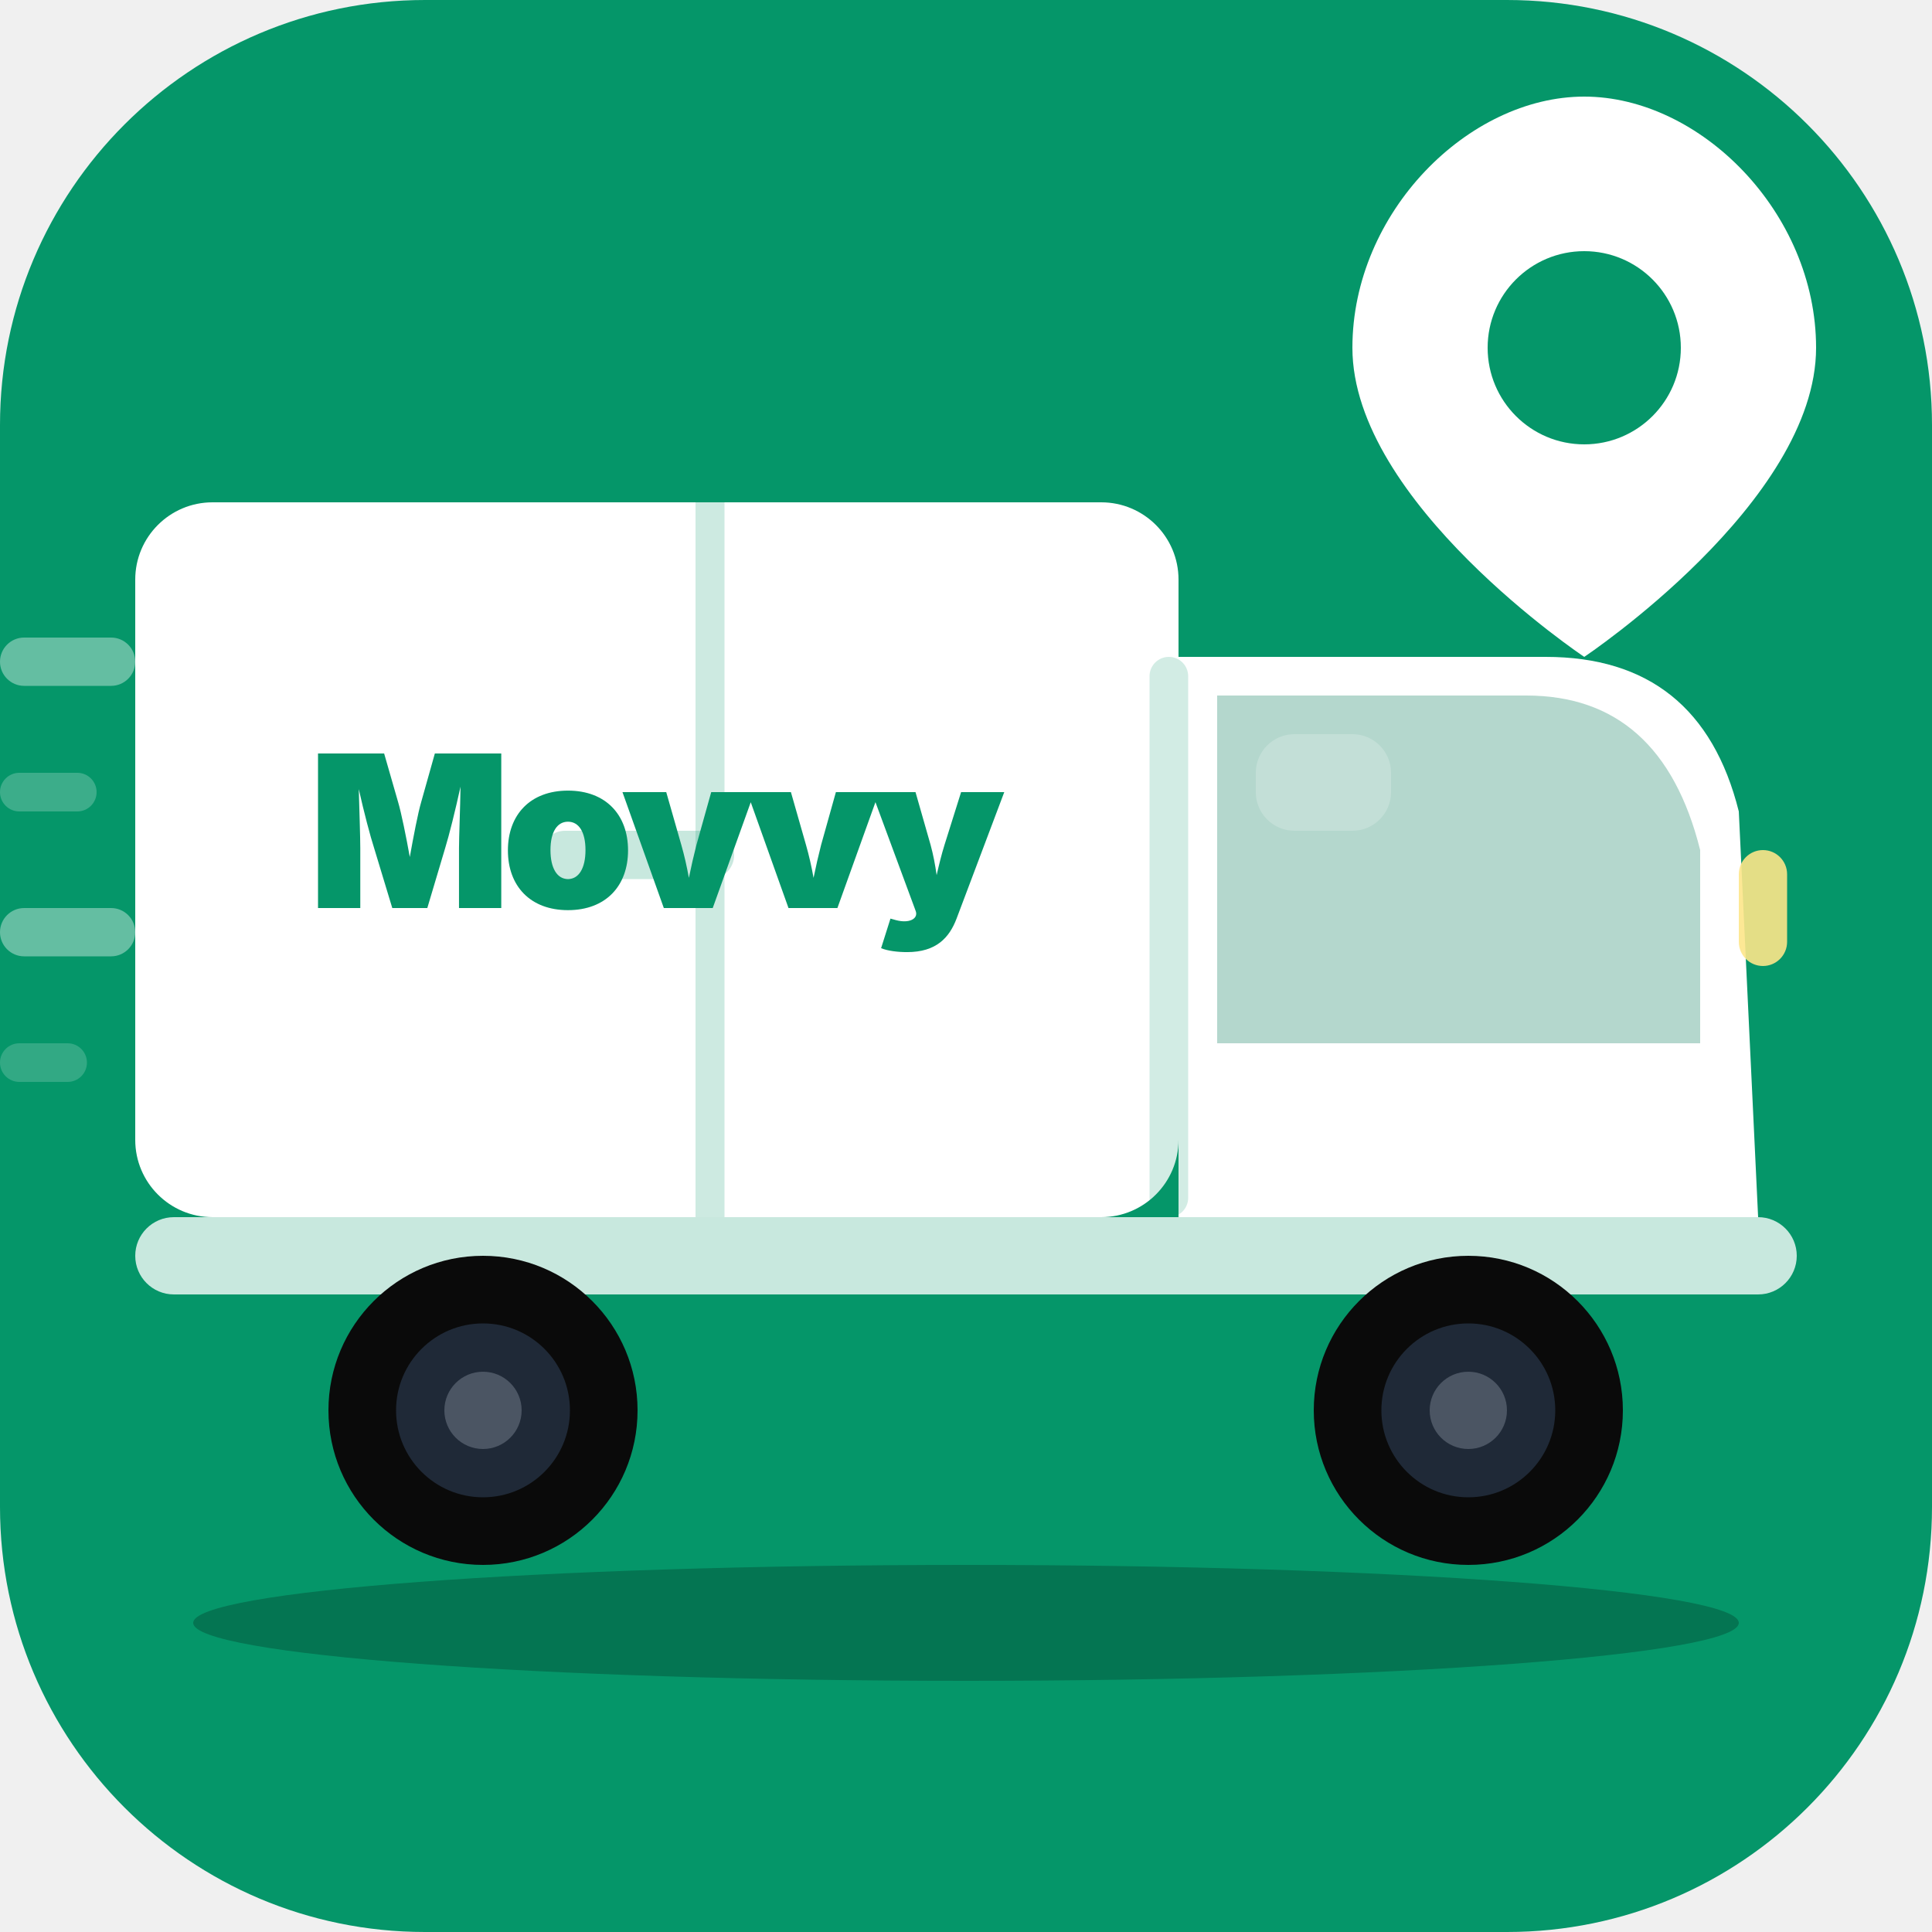
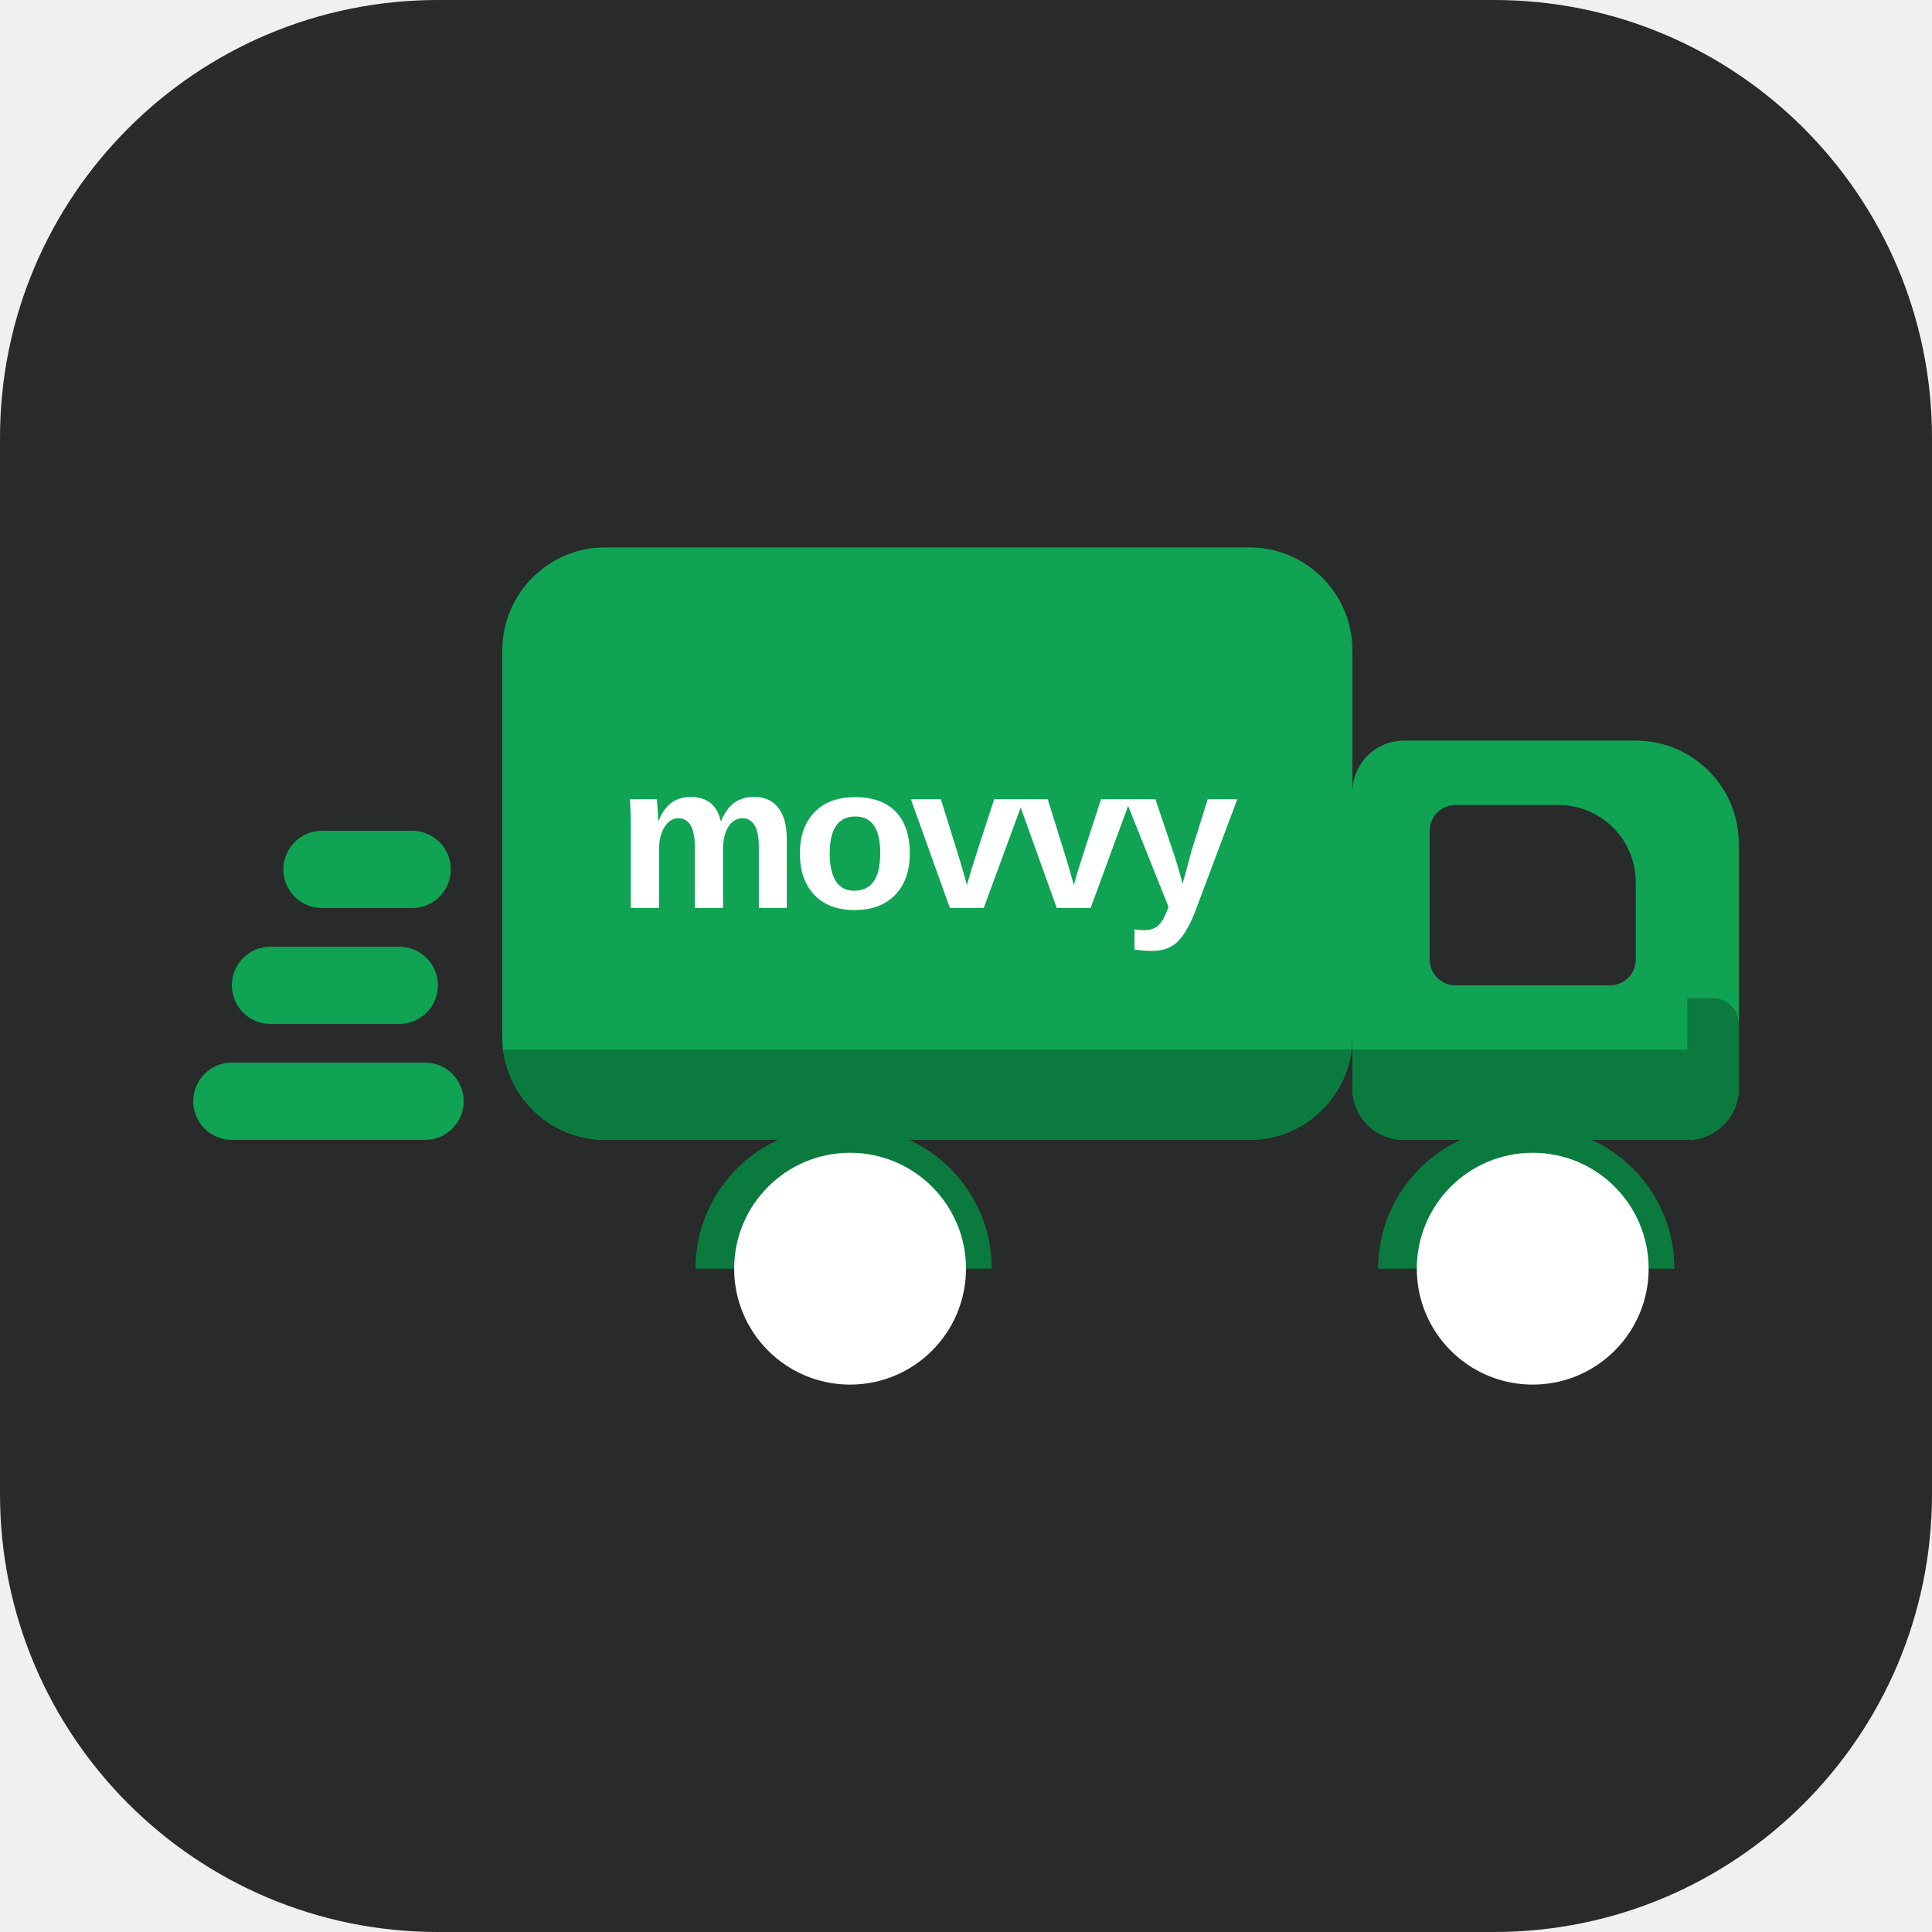
- <svg xmlns="http://www.w3.org/2000/svg" viewBox="0 0 100 100" width="512" height="512">
-   <rect width="100" height="100" rx="22" fill="#059669" />
-   <rect x="0" y="33" width="7" height="2.5" rx="1.25" fill="white" opacity="0.38" />
-   <rect x="0" y="40" width="5" height="2" rx="1" fill="white" opacity="0.22" />
-   <rect x="0" y="47" width="7" height="2.5" rx="1.25" fill="white" opacity="0.38" />
-   <rect x="0" y="54" width="4.5" height="2" rx="1" fill="white" opacity="0.18" />
-   <rect x="7" y="26" width="54" height="37" rx="4" fill="white" />
-   <text x="34" y="47" font-family="system-ui,-apple-system,sans-serif" font-weight="900" font-size="11" fill="#059669" text-anchor="middle" letter-spacing="-0.5">Movvy</text>
-   <rect x="36" y="26" width="1.5" height="37" fill="#059669" opacity="0.2" />
-   <rect x="28" y="43" width="10" height="2.5" rx="1.25" fill="#059669" opacity="0.22" />
-   <path d="M 61,34 L 80,34 Q 88,34 90,42 L 91,63 L 61,63 Z" fill="white" />
-   <rect x="59.5" y="34" width="2" height="29" rx="1" fill="#059669" opacity="0.18" />
-   <path d="M 63,36 L 79,36 Q 86,36 88,44 L 88,54 L 63,54 Z" fill="#047857" opacity="0.3" />
-   <rect x="65" y="38" width="7" height="5" rx="2" fill="white" opacity="0.2" />
-   <rect x="90" y="44" width="2.5" height="6" rx="1.25" fill="#FDE68A" opacity="0.9" />
-   <rect x="7" y="63" width="86" height="4" rx="2" fill="white" opacity="0.78" />
-   <circle cx="25" cy="73" r="8" fill="#0A0A0A" />
-   <circle cx="25" cy="73" r="4.5" fill="#1F2937" />
-   <circle cx="25" cy="73" r="2" fill="#4B5563" />
-   <circle cx="76" cy="73" r="8" fill="#0A0A0A" />
-   <circle cx="76" cy="73" r="4.5" fill="#1F2937" />
-   <circle cx="76" cy="73" r="2" fill="#4B5563" />
-   <ellipse cx="50" cy="84" rx="40" ry="3" fill="rgba(0,0,0,0.22)" />
-   <path d="M 82,5 C 76,5 70,11 70,18 C 70,26 82,34 82,34 C 82,34 94,26 94,18 C 94,11 88,5 82,5 Z" fill="white" />
-   <circle cx="82" cy="18" r="5" fill="#059669" />
+ <svg xmlns="http://www.w3.org/2000/svg" viewBox="0 0 150 150">
+   <rect width="150" height="150" rx="34" fill="#282B2A" />
+   <g transform="translate(15 36.5)">
+     <rect x="7" y="28" width="13" height="6" rx="3" fill="#0FA353" />
+     <rect x="3" y="37" width="16" height="6" rx="3" fill="#0FA353" />
+     <rect x="0" y="46" width="21" height="6" rx="3" fill="#0FA353" />
+     <rect x="24" y="6" width="66" height="46" rx="8" fill="#0FA353" />
+     <path d="M24,45 H90 V44 A8,8 0 0 1 82,52 H32 A8,8 0 0 1 24,44 V45 Z" fill="#0A7A3E" />
+     <text x="57" y="34" text-anchor="middle" font-family="Arial, Helvetica, sans-serif" font-weight="900" font-size="16" letter-spacing="-0.6" fill="#FFFFFF">movvy</text>
+     <path d="M94,21 H112 A8,8 0 0 1 120,29 V48 A4,4 0 0 1 116,52 H94 A4,4 0 0 1 90,48 V25 A4,4 0 0 1 94,21 Z" fill="#0FA353" />
+     <path d="M90,45 H120 V48 A4,4 0 0 1 116,52 H94 A4,4 0 0 1 90,48 V45 Z" fill="#0A7A3E" />
+     <path d="M98,26 H106 A6,6 0 0 1 112,32 V38 A2,2 0 0 1 110,40 H98 A2,2 0 0 1 96,38 V28 A2,2 0 0 1 98,26 Z" fill="#282B2A" />
+     <path d="M116,41 H118 A2,2 0 0 1 120,43 V45 A2,2 0 0 1 118,47 H116 V41 Z" fill="#0A7A3E" />
+     <path d="M50,51 H51 A11,11 0 0 1 62,62 V62 H39 V62 A11,11 0 0 1 50,51 Z" fill="#0A7A3E" />
+     <path d="M103,51 H104 A11,11 0 0 1 115,62 V62 H92 V62 A11,11 0 0 1 103,51 Z" fill="#0A7A3E" />
+     <circle cx="51" cy="62" r="9" fill="#FFFFFF" />
+     <circle cx="104" cy="62" r="9" fill="#FFFFFF" />
+   </g>
</svg>
